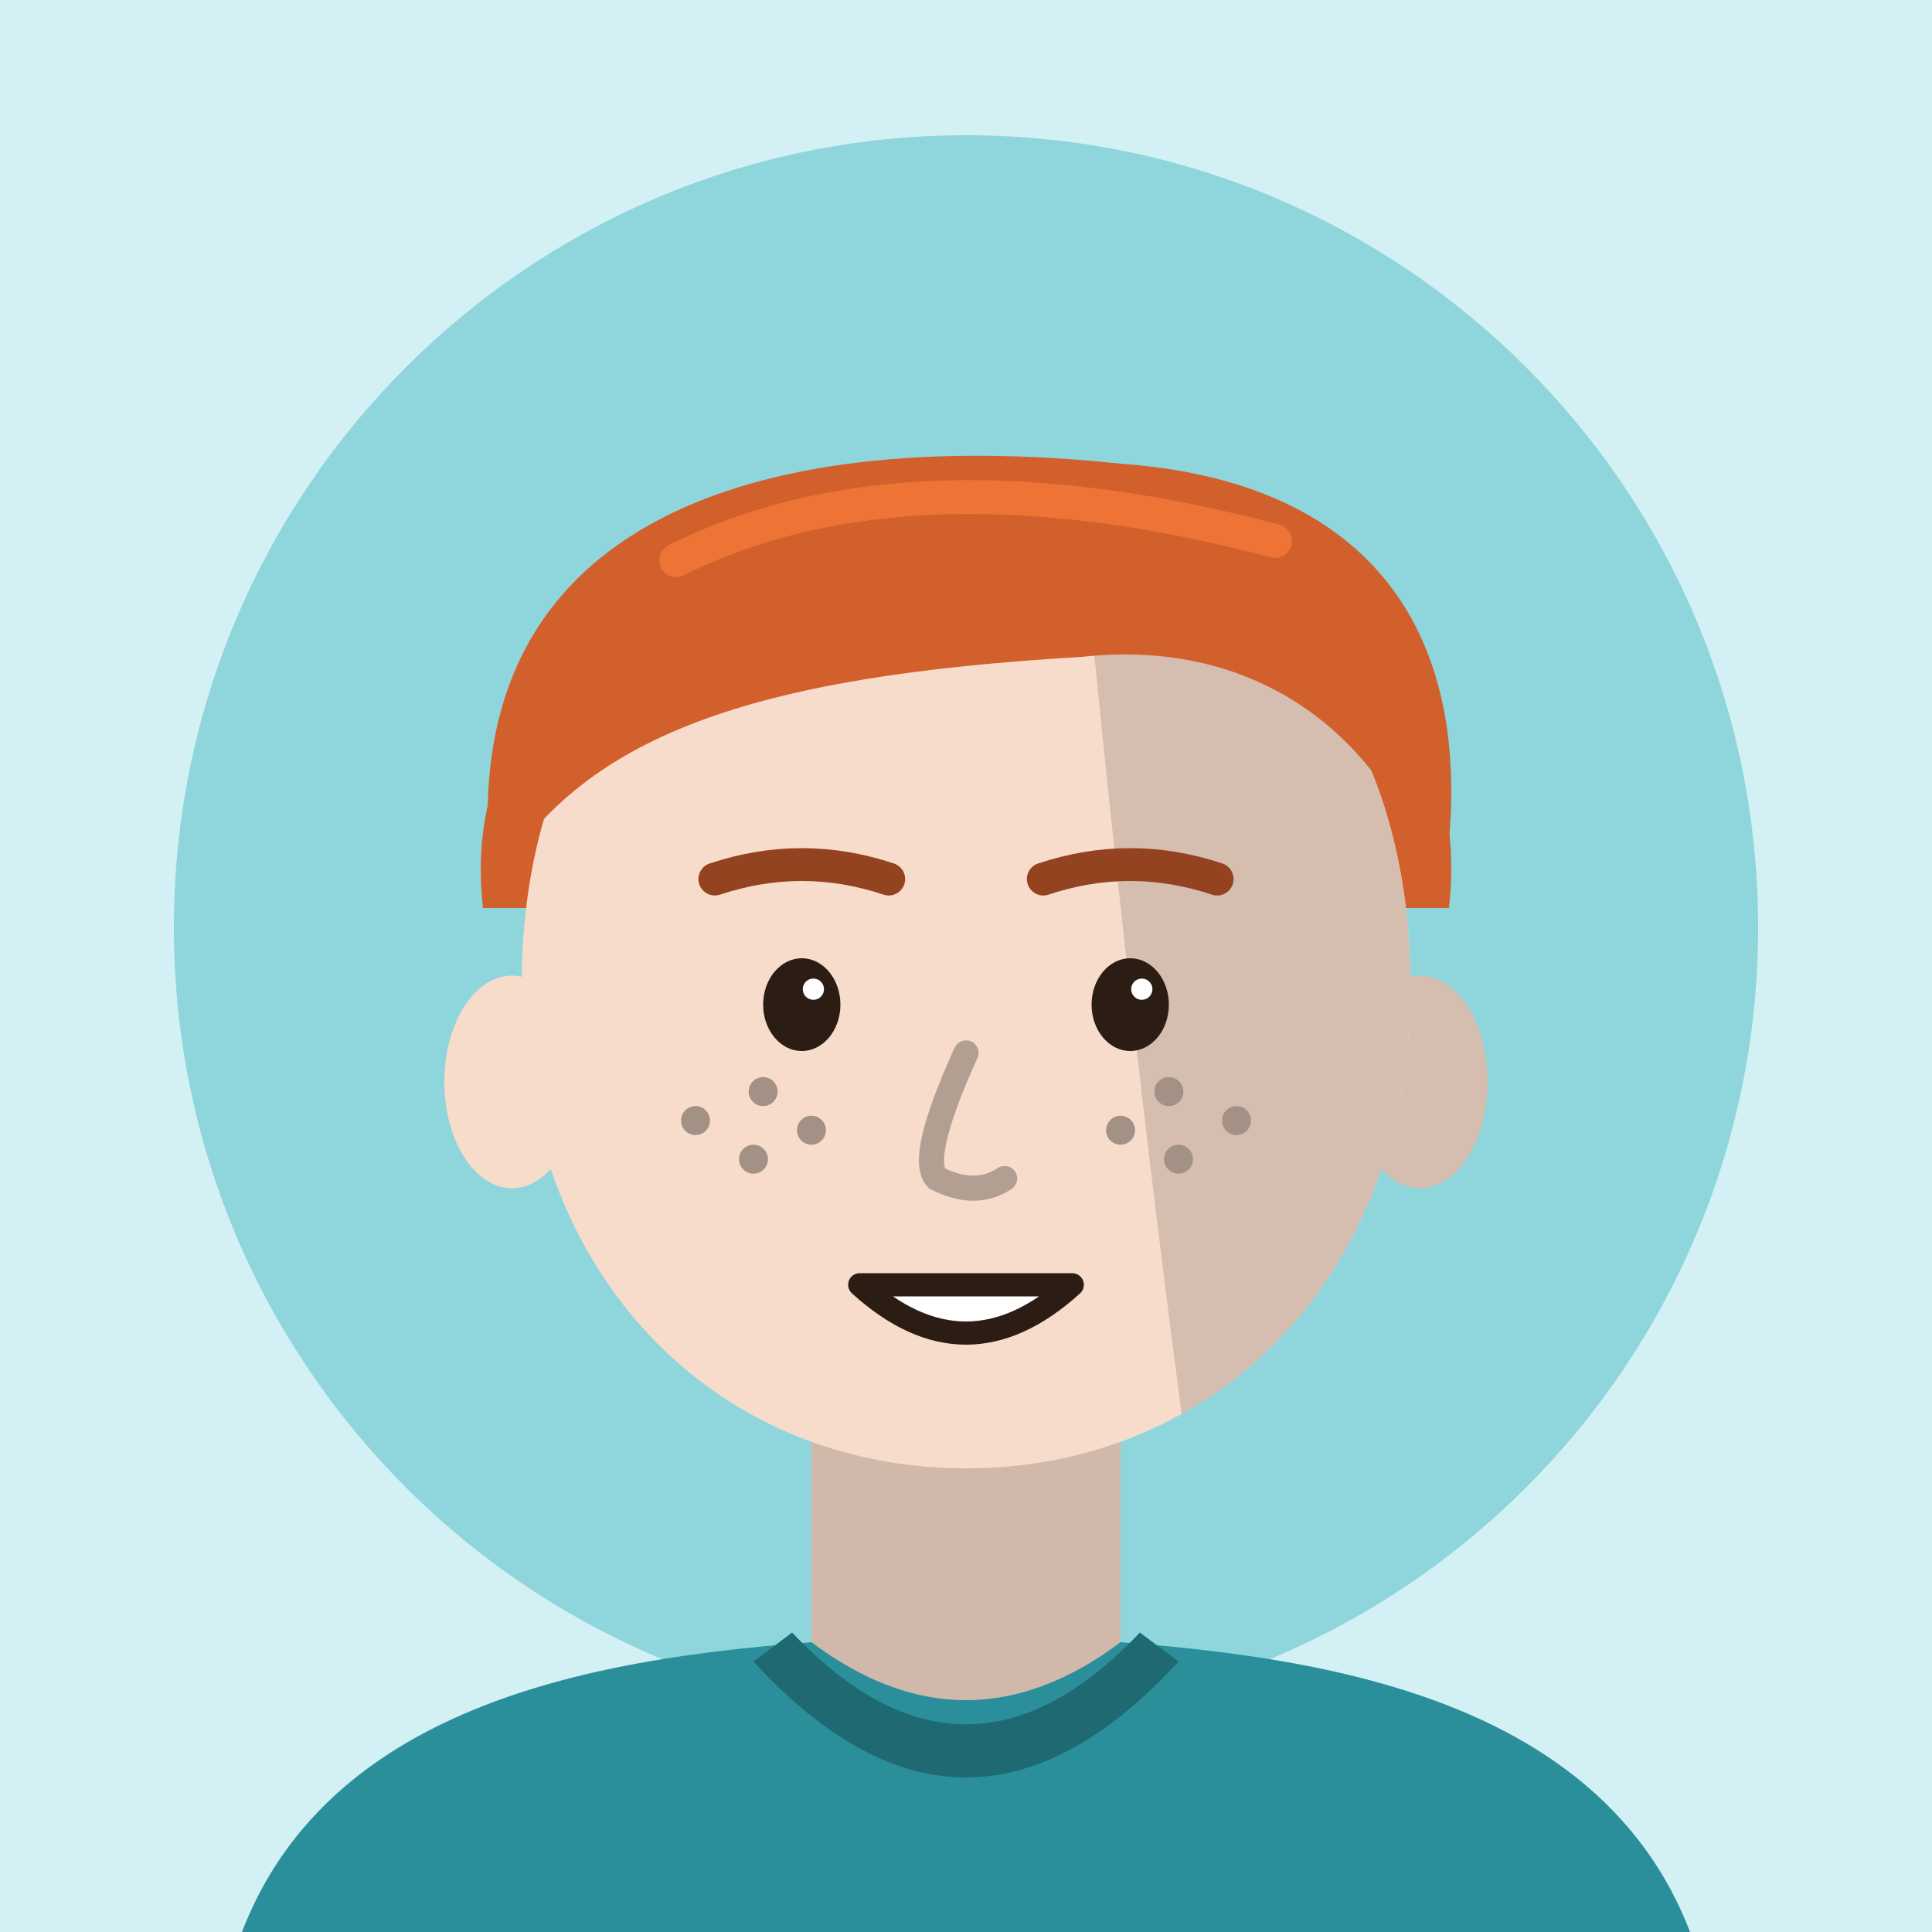
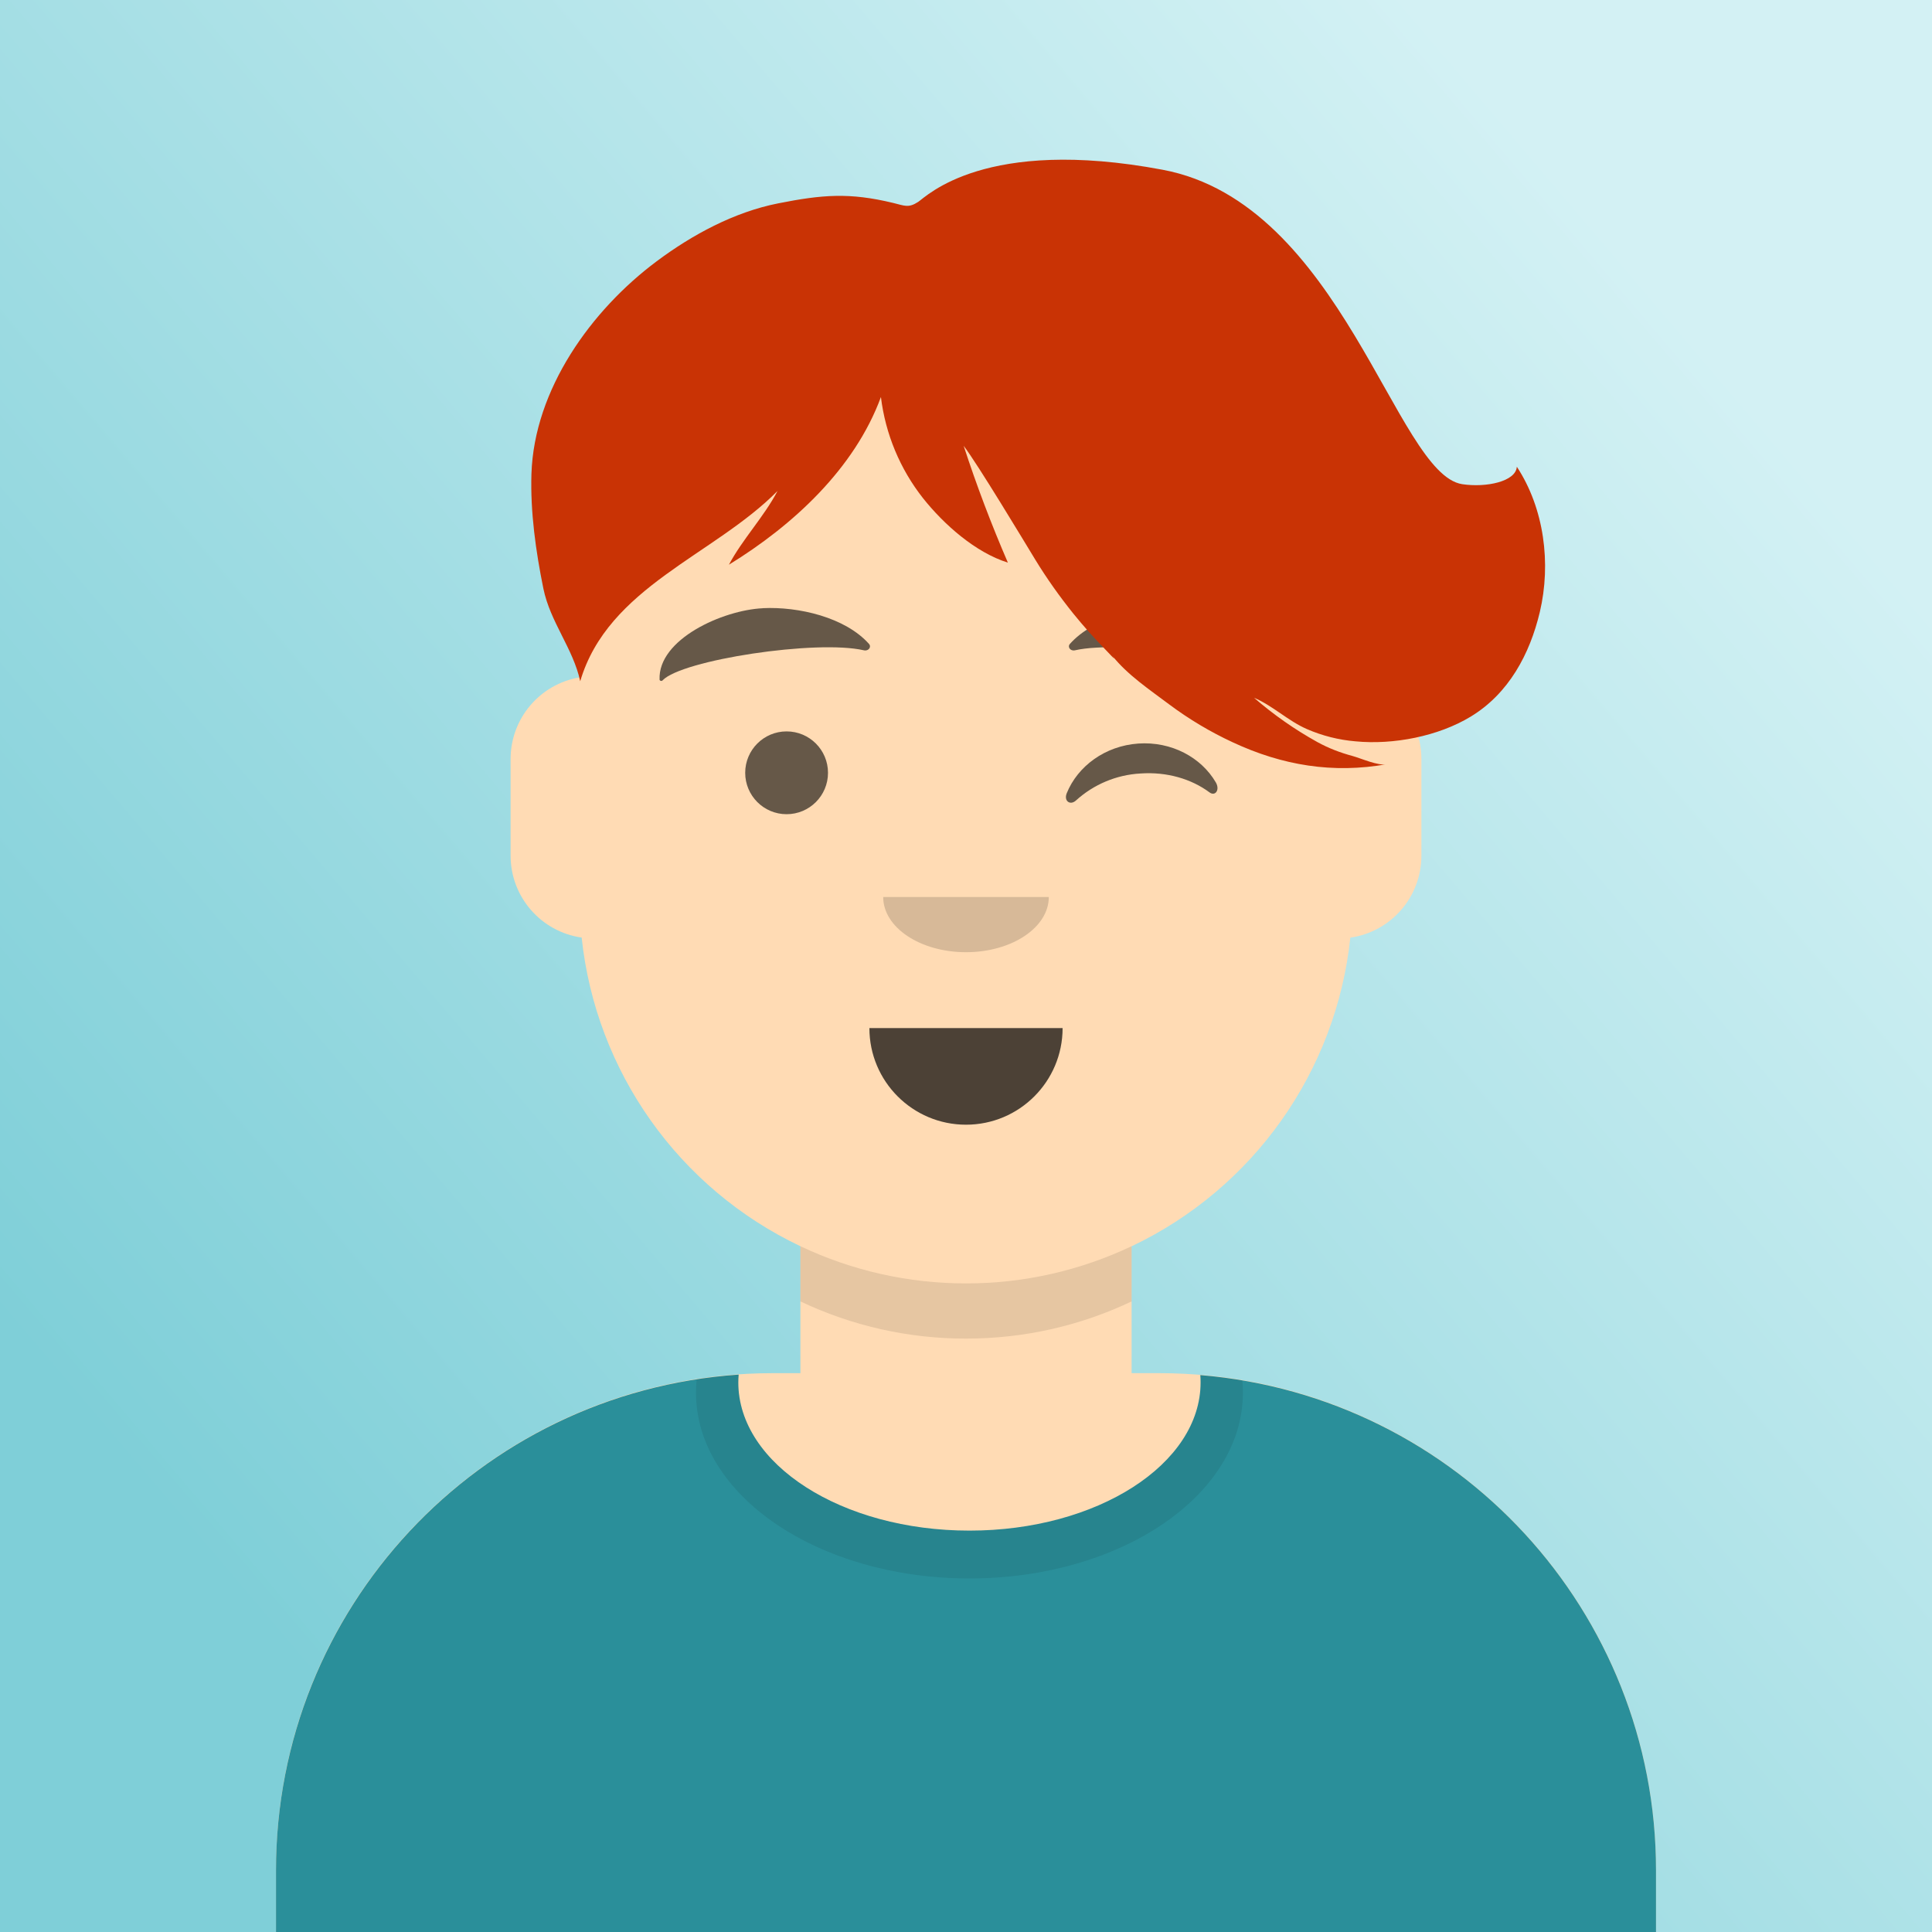
- <svg xmlns="http://www.w3.org/2000/svg" viewBox="0 0 200 200">
-   <defs>
-     <clipPath id="c443852925">
-       <path d="M100 44 C132 44 146 66 146 92 C146 122 126 142 100 142 C74 142 54 122 54 92 C54 66 68 44 100 44 Z" />
-     </clipPath>
-     <clipPath id="c443852925f">
-       <rect width="200" height="200" />
-     </clipPath>
-   </defs>
-   <g clip-path="url(#c443852925f)">
-     <rect width="200" height="200" fill="#d3f1f4" />
-     <circle cx="100" cy="96" r="82" fill="#8fd6dc" />
-     <g transform="translate(0 10)">
-       <path d="M84 126 L84 164 Q100 176 116 164 L116 126 Z" fill="#d0b9ab" />
-       <path d="M22 208 C22 168 58 162 84 160 Q100 172 116 160 C142 162 178 168 178 208 Z" fill="#2a8f9a" />
-       <path d="M82 159 Q100 178 118 159 L122 162 Q100 186 78 162 Z" fill="#1f6a72" />
-       <g transform="rotate(0 100 142)">
-         <path d="M50 84 C44 32 156 30 150 84 Z" fill="#d2602c" />
-         <ellipse cx="53" cy="102" rx="7" ry="11" fill="#f8dccb" />
-         <ellipse cx="147" cy="102" rx="7" ry="11" fill="#d5bdaf" />
-         <path d="M100 44 C132 44 146 66 146 92 C146 122 126 142 100 142 C74 142 54 122 54 92 C54 66 68 44 100 44 Z" fill="#f8dccb" />
-         <g clip-path="url(#c443852925)">
-           <path d="M108 0 L200 0 L200 200 L132 200 Q118 120 108 0 Z" fill="#d5bdaf" />
+ <svg xmlns="http://www.w3.org/2000/svg" viewBox="0 0 280 280" fill="none" shape-rendering="auto">
+   <mask id="viewboxMask">
+     <rect width="280" height="280" rx="0" ry="0" x="0" y="0" fill="#fff" />
+   </mask>
+   <g mask="url(#viewboxMask)">
+     <rect fill="url(#backgroundLinear)" width="280" height="280" x="0" y="0" />
+     <defs>
+       <linearGradient id="backgroundLinear" gradientTransform="rotate(140 0.5 0.5)">
+         <stop stop-color="#d3f1f4" />
+         <stop offset="1" stop-color="#7fcfd8" />
+       </linearGradient>
+     </defs>
+     <g transform="translate(8)">
+       <path d="M132 36a56 56 0 0 0-56 56v6.17A12 12 0 0 0 66 110v14a12 12 0 0 0 10.3 11.88 56.04 56.04 0 0 0 31.7 44.73v18.4h-4a72 72 0 0 0-72 72v9h200v-9a72 72 0 0 0-72-72h-4v-18.39a56.04 56.04 0 0 0 31.7-44.73A12 12 0 0 0 198 124v-14a12 12 0 0 0-10-11.83V92a56 56 0 0 0-56-56Z" fill="#ffdbb4" />
+       <path d="M108 180.61v8a55.79 55.79 0 0 0 24 5.39c8.59 0 16.73-1.93 24-5.39v-8a55.79 55.79 0 0 1-24 5.39 55.79 55.79 0 0 1-24-5.39Z" fill="#000" fill-opacity=".1" />
+       <g transform="translate(0 170)">
+         <path d="M132.5 51.83c18.5 0 33.5-9.62 33.5-21.48 0-.36-.01-.7-.04-1.06A72 72 0 0 1 232 101.04V110H32v-8.95a72 72 0 0 1 67.05-71.83c-.03.37-.05.75-.05 1.13 0 11.86 15 21.48 33.5 21.48Z" fill="#2a8f9a" />
+         <path d="M132.5 58.76c21.89 0 39.63-12.05 39.63-26.91 0-.6-.02-1.2-.08-1.8-2-.33-4.03-.59-6.1-.76.04.35.05.7.05 1.06 0 11.86-15 21.48-33.5 21.48S99 42.2 99 30.35c0-.38.02-.76.05-1.13-2.06.14-4.08.36-6.08.67-.07.65-.1 1.3-.1 1.96 0 14.86 17.74 26.91 39.63 26.91Z" fill="#000" fill-opacity=".08" />
+       </g>
+       <g transform="translate(78 134)">
+         <path fill-rule="evenodd" clip-rule="evenodd" d="M40 15a14 14 0 1 0 28 0" fill="#000" fill-opacity=".7" />
+       </g>
+       <g transform="translate(104 122)">
+         <path fill-rule="evenodd" clip-rule="evenodd" d="M16 8c0 4.42 5.37 8 12 8s12-3.58 12-8" fill="#000" fill-opacity=".16" />
+       </g>
+       <g transform="translate(76 90)">
+         <g fill="#000" fill-opacity=".6">
+           <path d="M36 22a6 6 0 1 1-12 0 6 6 0 0 1 12 0Z" />
+           <path fill-rule="evenodd" clip-rule="evenodd" d="M70.6 24.96c1.59-3.92 5.55-6.86 10.37-7.2 4.8-.33 9.12 2 11.24 5.64.63 1.09-.1 2.06-.93 1.43-2.6-1.93-6.15-3-10-2.73A15.13 15.13 0 0 0 71.95 26c-.84.78-1.81.1-1.35-1.04Z" />
        </g>
-         <path d="M51 82 C46 44 78 34 116 38 C144 40 154 58 149 84 C144 66 130 56 112 58 C78 60 60 66 51 82 Z" fill="#d2602c" />
-         <path d="M70 48 Q94 36 132 46" fill="none" stroke="#ff823b" stroke-width="3.5" opacity="0.6" stroke-linecap="round" />
-         <path d="M92 81 Q83 78 74 81" fill="none" stroke="#93431f" stroke-width="3.4" stroke-linecap="round" />
-         <path d="M108 81 Q117 78 126 81" fill="none" stroke="#93431f" stroke-width="3.4" stroke-linecap="round" />
-         <ellipse cx="83" cy="94" rx="4" ry="4.8" fill="#2b1c14" />
-         <circle cx="84.2" cy="92.4" r="1.1" fill="#fff" />
-         <ellipse cx="117" cy="94" rx="4" ry="4.8" fill="#2b1c14" />
-         <circle cx="118.2" cy="92.4" r="1.1" fill="#fff" />
-         <path d="M100 99 Q95 110 97 112 Q101 114 104 112" fill="none" stroke="#b39e92" stroke-width="2.6" stroke-linecap="round" />
-         <path d="M89 123 Q100 133 111 123 Z" fill="#fff" stroke="#2b1c14" stroke-width="2.4" stroke-linejoin="round" />
-         <circle cx="84" cy="107" r="1.5" fill="#a49186" />
-         <circle cx="78" cy="110" r="1.5" fill="#a49186" />
-         <circle cx="72" cy="106" r="1.5" fill="#a49186" />
-         <circle cx="79" cy="103" r="1.5" fill="#a49186" />
-         <circle cx="116" cy="107" r="1.5" fill="#a49186" />
-         <circle cx="122" cy="110" r="1.5" fill="#a49186" />
-         <circle cx="128" cy="106" r="1.5" fill="#a49186" />
-         <circle cx="121" cy="103" r="1.5" fill="#a49186" />
      </g>
+       <g transform="translate(76 82)">
+         <path d="M26.55 6.15c-5.8.27-15.2 4.49-14.96 10.34.01.18.3.27.43.12 2.76-2.96 22.32-5.95 29.2-4.36.64.14 1.12-.48.72-.93-3.43-3.85-10.2-5.43-15.4-5.18ZM86.45 6.15c5.8.27 15.2 4.49 14.96 10.34-.01.18-.3.27-.43.12-2.76-2.96-22.32-5.95-29.2-4.36-.64.14-1.12-.48-.72-.93 3.43-3.85 10.2-5.43 15.4-5.18Z" fill-rule="evenodd" clip-rule="evenodd" fill="#000" fill-opacity=".6" />
+       </g>
+       <g transform="translate(-1)">
+         <path fill-rule="evenodd" clip-rule="evenodd" d="M88.18 37.86c5.14-3.84 11.22-7.12 17.56-8.38 6.45-1.28 10.36-1.6 16.7-.07 1.64.39 2.2.78 3.63-.15 1.2-.79 9.66-9.5 35.42-4.66 26.03 4.88 33.77 44.08 43.42 45.57 3.49.53 7.79-.39 7.92-2.53 3.96 6.03 5 14 3.33 21.07-1.45 6.09-4.5 11.8-10 15.14-4.72 2.87-11.25 4.12-16.71 3.59a22.36 22.36 0 0 1-7.03-1.77c-2.76-1.2-4.96-3.4-7.67-4.54a53.9 53.9 0 0 0 9.18 6.42c1.64.9 3.3 1.53 5.11 2.02 1.24.34 3.76 1.48 4.96 1.18-7.81 1.4-15.16.18-22.32-3.16a51.67 51.67 0 0 1-9.2-5.48c-2.83-2.13-6.09-4.3-8.3-7.1.93 1.2-.7-.6-.92-.81a74.07 74.07 0 0 1-4.72-5.29c-1.99-2.48-3.84-5.08-5.5-7.8-1.68-2.76-8.36-13.87-10.38-16.5a195.3 195.3 0 0 0 6.41 16.93c-4.71-1.47-9.28-5.54-12.3-9.34a29.46 29.46 0 0 1-6.1-14.66c-3.83 10.41-12.79 18.63-22.03 24.3 2-3.74 5.05-6.9 7.05-10.69-9.2 9.33-24.57 13.9-28.6 27.58-1.03-4.76-4.35-8.58-5.34-13.43-1.1-5.4-1.9-11.11-1.73-16.62.4-12.24 8.64-23.72 18.16-30.82Z" fill="#c93305" />
+       </g>
+       <g transform="translate(49 72)" />
+       <g transform="translate(62 42)" />
    </g>
  </g>
</svg>
